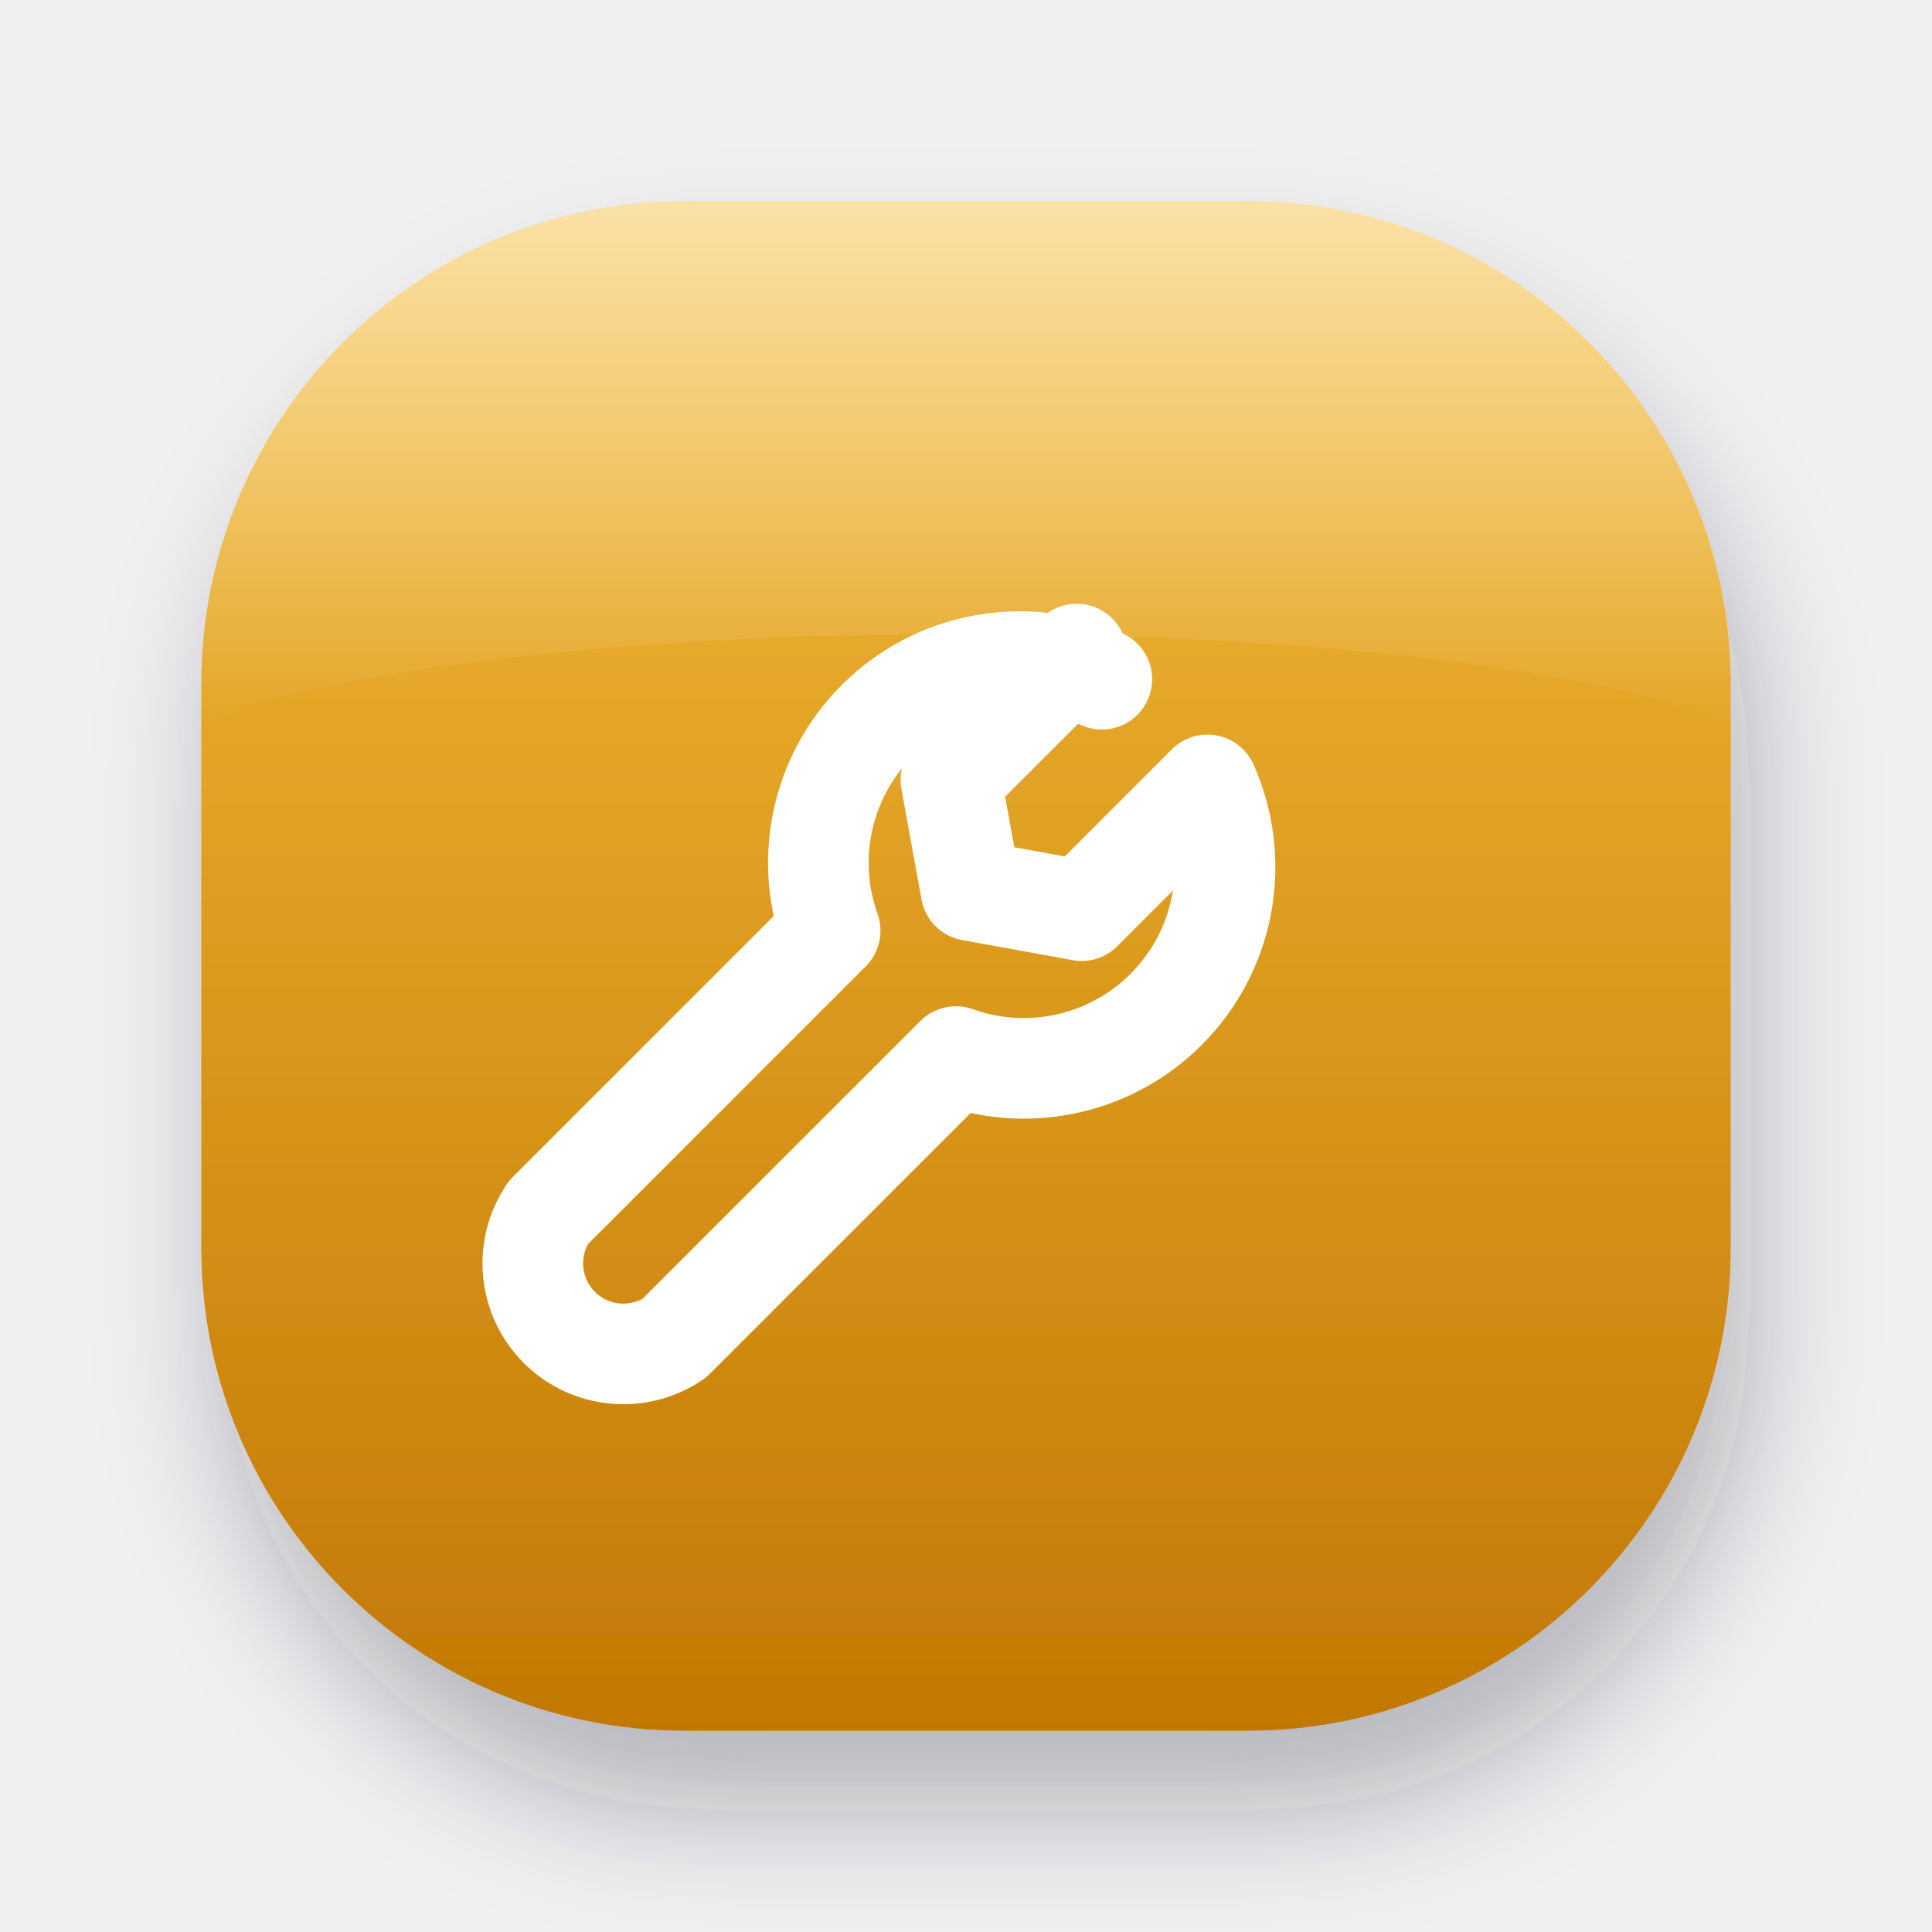
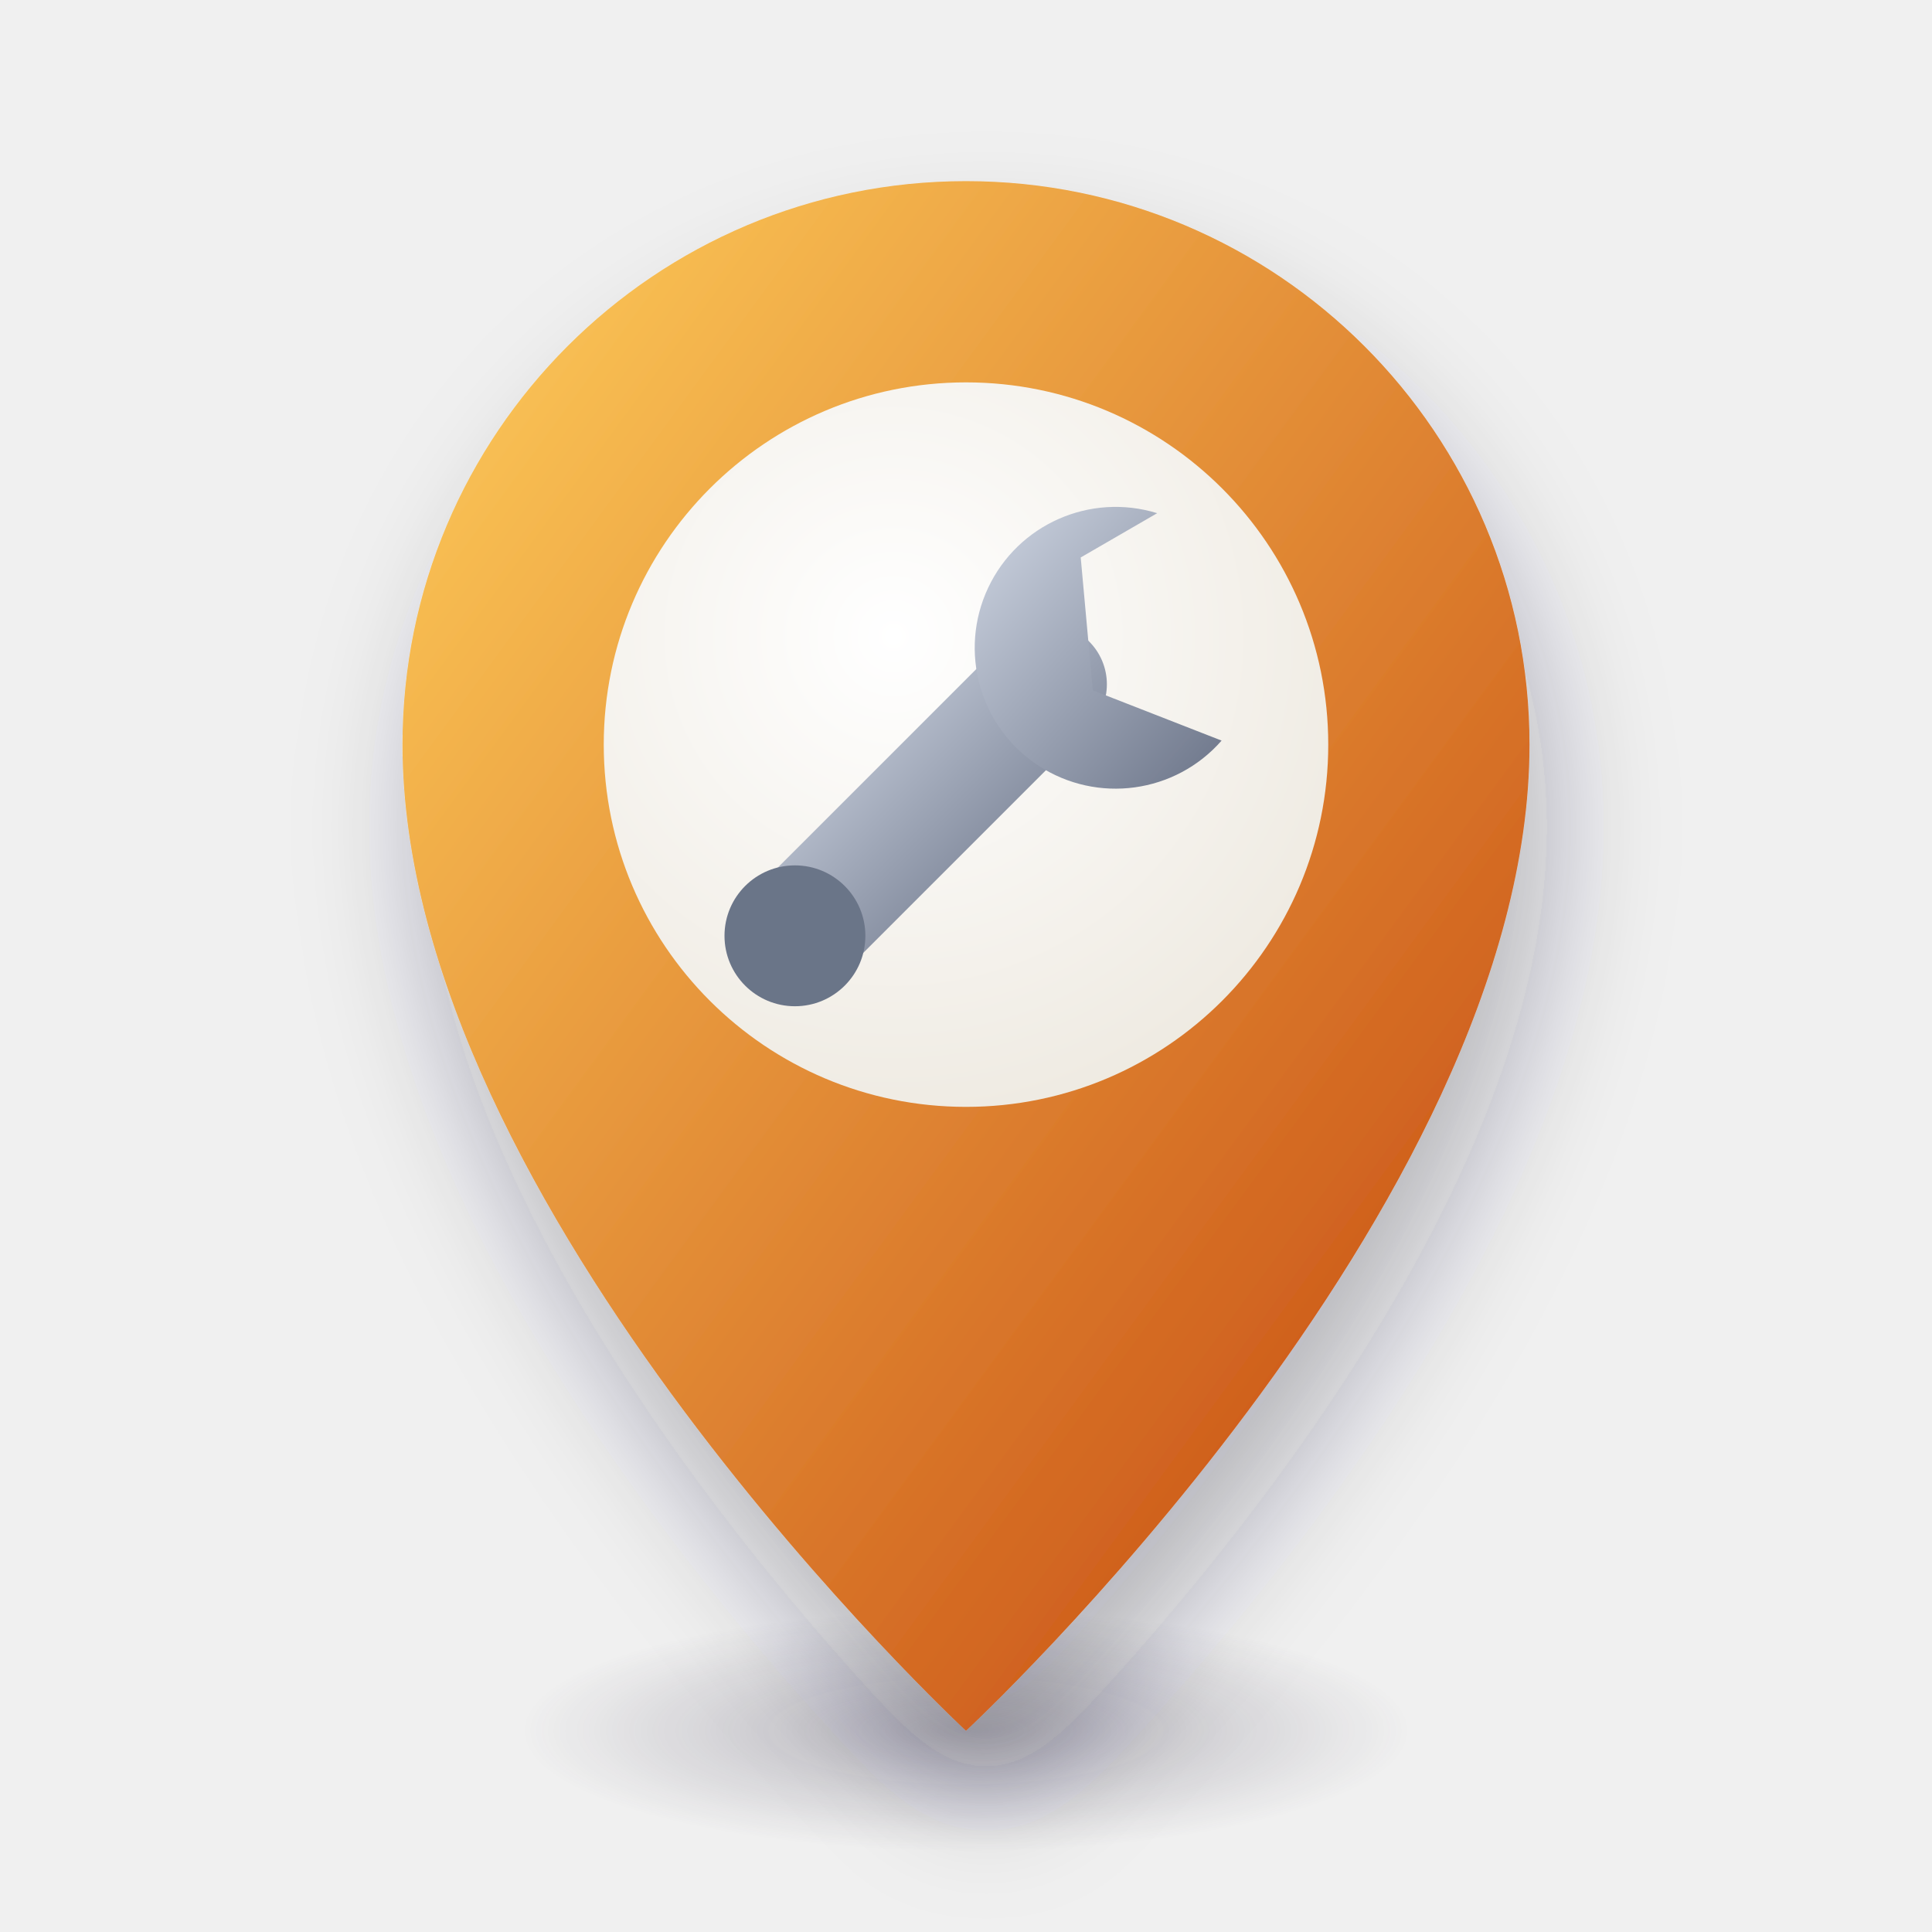
<svg xmlns="http://www.w3.org/2000/svg" viewBox="0 0 96 96">
  <defs>
-     <linearGradient id="body" x1="0" y1="0" x2="0" y2="1">
-       <stop stop-color="#f6bd3a" />
-       <stop offset="1" stop-color="#c27803" />
+     <linearGradient id="pin" x1="0" y1="0" x2="1" y2="1">
+       <stop stop-color="#ffcf5c" />
+       <stop offset="1" stop-color="#c2410c" />
    </linearGradient>
-     <linearGradient id="shine" x1="0" y1="0" x2="0" y2="1">
-       <stop stop-color="#ffffff" stop-opacity=".55" />
-       <stop offset="1" stop-color="#ffffff" stop-opacity="0" />
+     <radialGradient id="face" cx=".4" cy=".35" r=".8">
+       <stop stop-color="#ffffff" />
+       <stop offset="1" stop-color="#ece7dd" />
+     </radialGradient>
+     <linearGradient id="steel" x1="0" y1="0" x2="1" y2="1">
+       <stop stop-color="#cfd6e3" />
+       <stop offset="1" stop-color="#6b7488" />
    </linearGradient>
+     <radialGradient id="ground" cx=".5" cy=".5" r=".5">
+       <stop stop-color="#27213c" stop-opacity=".3" />
+       <stop offset="1" stop-color="#27213c" stop-opacity="0" />
+     </radialGradient>
    <filter id="shadow" x="-20%" y="-20%" width="150%" height="160%">
      <feDropShadow dx="1" dy="4" stdDeviation="3" flood-color="#27213c" flood-opacity=".28" />
    </filter>
  </defs>
+   <ellipse cx="48" cy="86" rx="22" ry="6" fill="url(#ground)" />
  <g filter="url(#shadow)">
-     <rect x="10" y="10" width="76" height="76" rx="24" fill="url(#body)" />
-     <path d="M34 10h28a24 24 0 0 1 24 24v2c-14-6-62-6-76 0v-2a24 24 0 0 1 24-24Z" fill="url(#shine)" />
-     <g transform="translate(18 18) scale(2.5)" stroke="#ffffff" stroke-width="2" fill="none" stroke-linecap="round" stroke-linejoin="round">
-       <path d="M14.7 6.3a4 4 0 0 0-5.4 5l-5.6 5.6a1.8 1.8 0 0 0 2.5 2.5l5.6-5.6a4 4 0 0 0 5-5.4l-2.5 2.5-2.2-.4-.4-2.2 2.5-2.5" />
-     </g>
+     <path d="M48 86S20 60 20 37a28 28 0 0 1 56 0c0 23-28 49-28 49Z" fill="url(#pin)" />
+     <circle cx="48" cy="37" r="18" fill="url(#face)" />
+     <path d="M40 46l12-12" stroke="url(#steel)" stroke-width="6" stroke-linecap="round" />
+     <path d="M57.5 25.5a7 7 0 1 0 3.2 11.3l-6.4-2.5-.6-6.6Z" fill="url(#steel)" />
+     <circle cx="39.5" cy="46.5" r="3.5" fill="#6b7488" />
  </g>
</svg>
